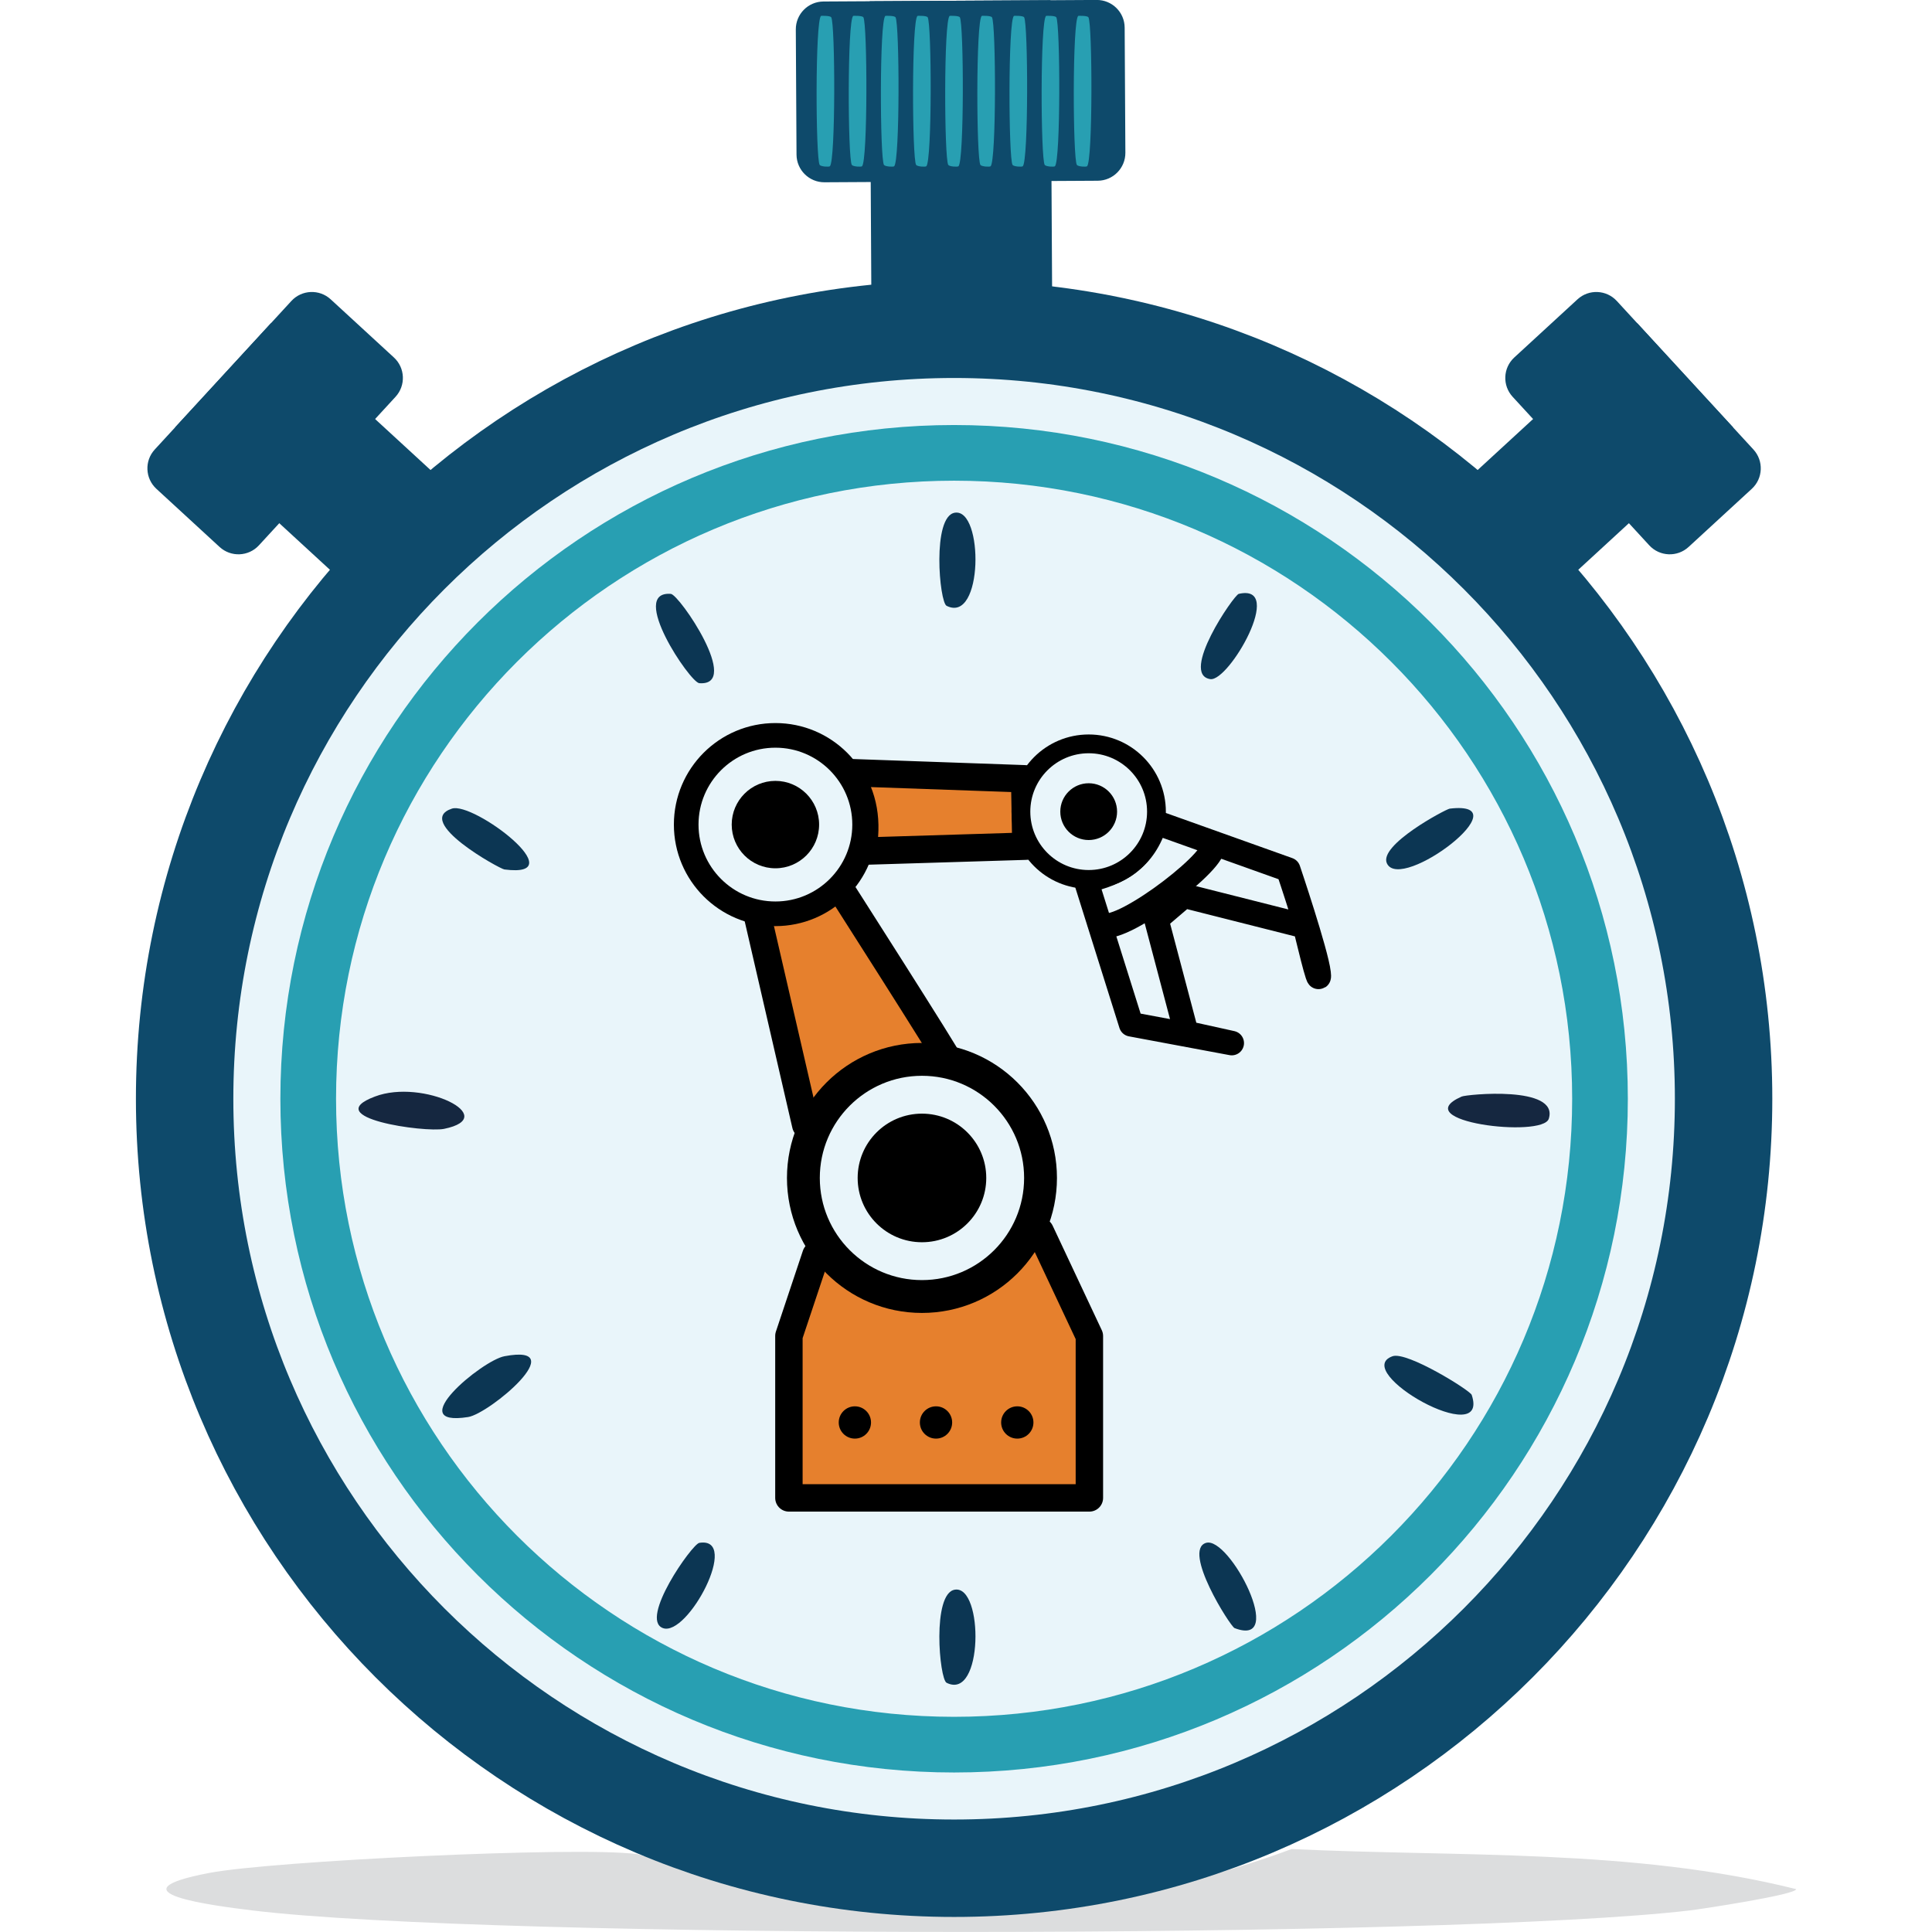
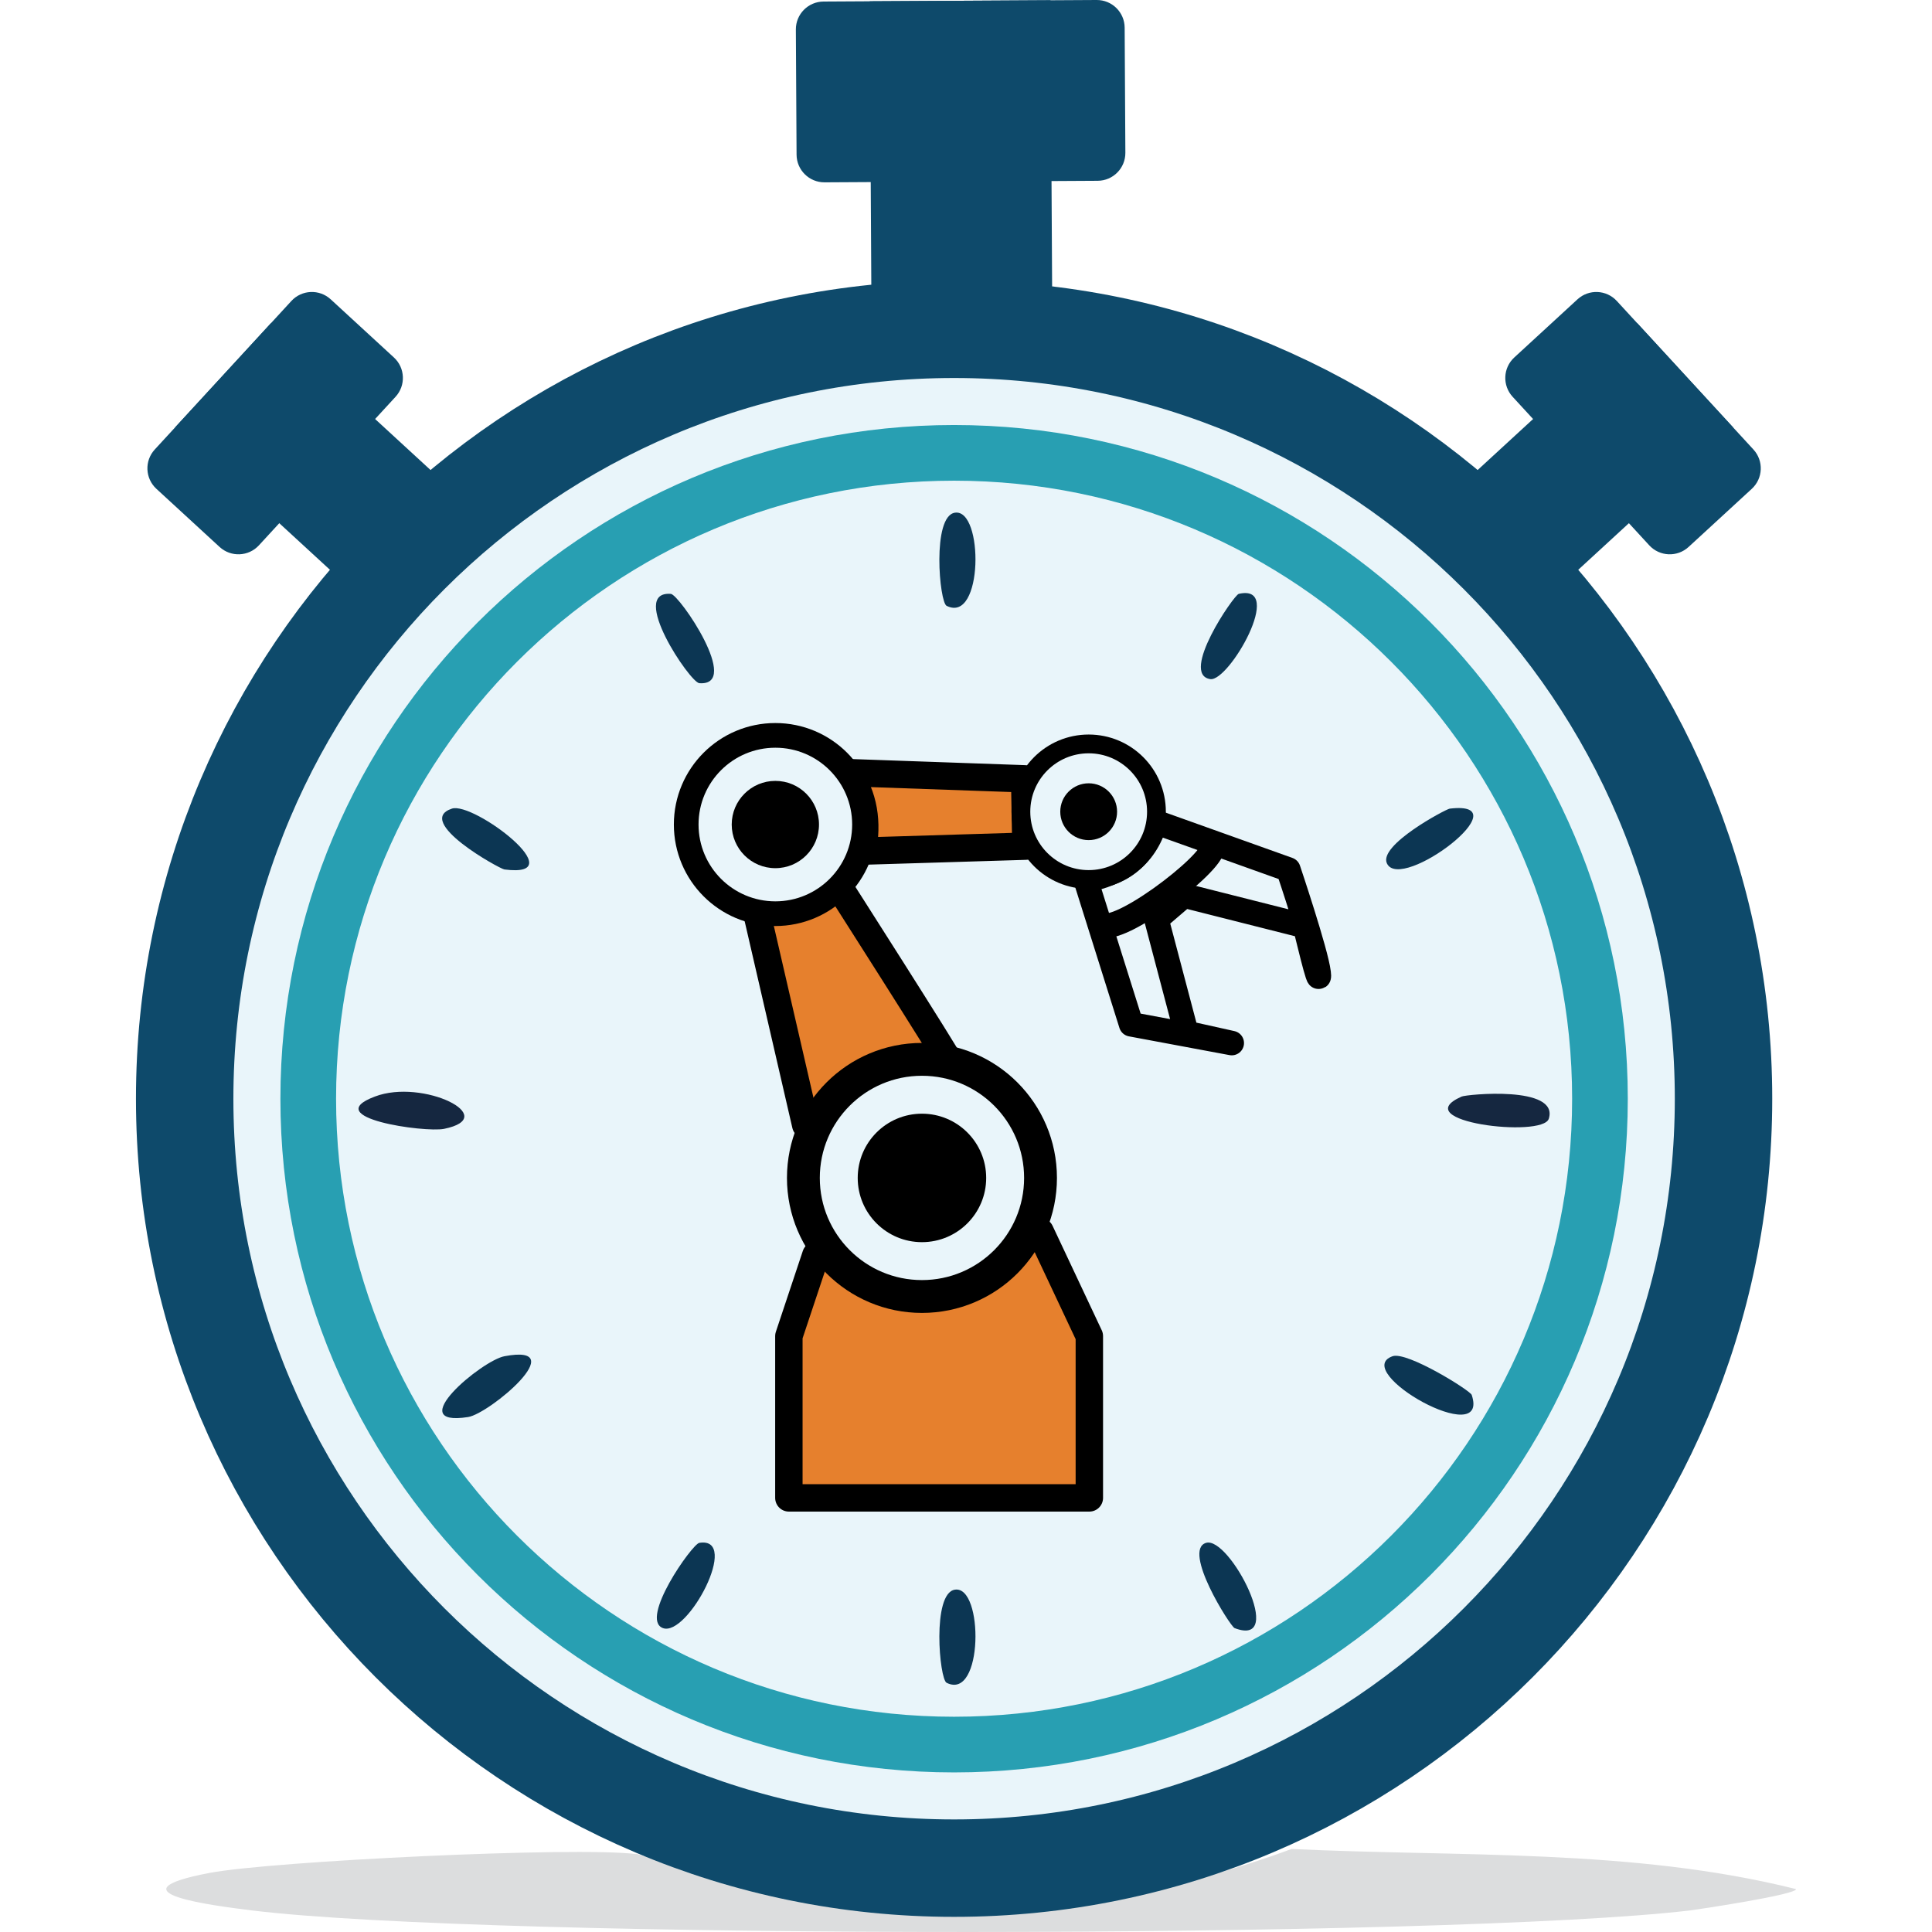
<svg xmlns="http://www.w3.org/2000/svg" width="512" height="512" viewBox="0 0 135.467 135.467" version="1.1" id="svg1" xml:space="preserve">
  <defs id="defs1" />
  <g id="layer1">
-     <g id="g1" transform="matrix(9.758377,0,0,9.758377,-151.5807,-143.1461)">
-       <path class="cls-109" d="m 20.104,27.989 c 1.564,0.471 3.162,0.542 4.71,-0.034 1.206,0.058 2.453,-0.005 3.625,0.288 0.005,0.04 -0.699,0.146 -0.762,0.153 -1.73,0.204 -8.62,0.209 -10.332,0 -0.275,-0.034 -1.042,-0.13 -0.304,-0.27 0.45,-0.085 2.625,-0.191 3.067,-0.135 z" id="path44" style="fill:#dcddde;stroke-width:0.265" />
-       <ellipse style="fill:#e9f5fa;fill-opacity:1;stroke:#0e4a6b;stroke-width:0.7;stroke-linejoin:bevel;stroke-dasharray:none;stroke-opacity:1" id="ellipse44" cx="22.389" cy="22.564" rx="5.529" ry="5.529" />
-       <circle style="fill:#e9f5fa;fill-opacity:1;stroke:#289fb2;stroke-width:0.4;stroke-linejoin:bevel;stroke-dasharray:none;stroke-opacity:1" id="circle44" cx="22.389" cy="22.564" r="4.641" />
-       <g id="g57" transform="matrix(0.8601991,0,0,0.8601991,-68.91461,-188.5799)">
-         <path class="cls-122" d="m 106.149,240.564 c 0.241,-0.037 0.238,0.931 -0.069,0.778 -0.061,-0.029 -0.124,-0.749 0.069,-0.778 z" id="path46" style="fill:#0c3653;stroke-width:0.265" />
-         <path class="cls-122" d="m 102.387,247.61 c 0.574,-0.108 -0.124,0.479 -0.304,0.508 -0.556,0.087 0.116,-0.474 0.304,-0.508 z" id="path47" style="fill:#0c3653;stroke-width:0.265" />
-         <path class="cls-122" d="m 109.805,247.61 c 0.122,-0.042 0.648,0.286 0.661,0.323 0.156,0.468 -1.019,-0.196 -0.661,-0.323 z" id="path48" style="fill:#0c3653;stroke-width:0.265" />
-         <path class="cls-122" d="m 104.014,249.169 c 0.349,-0.056 -0.098,0.788 -0.304,0.712 -0.198,-0.074 0.243,-0.701 0.304,-0.712 z" id="path49" style="fill:#0c3653;stroke-width:0.265" />
-         <path class="cls-122" d="m 108.247,249.169 c 0.196,-0.058 0.68,0.881 0.238,0.712 -0.037,-0.016 -0.439,-0.651 -0.238,-0.712 z" id="path50" style="fill:#0c3653;stroke-width:0.265" />
-         <path class="cls-7" d="m 101.304,245.441 c 0.4,-0.153 1.061,0.172 0.577,0.27 -0.161,0.032 -1.048,-0.093 -0.577,-0.27 z" id="path51" style="fill:#152740;stroke-width:0.265" />
-         <path class="cls-122" d="m 110.282,243.036 c 0.619,-0.074 -0.407,0.704 -0.524,0.458 -0.074,-0.153 0.489,-0.452 0.524,-0.458 z" id="path52" style="fill:#0c3653;stroke-width:0.265" />
-         <path class="cls-122" d="m 101.947,243.036 c 0.18,-0.061 1.032,0.585 0.439,0.508 -0.04,-0.005 -0.757,-0.402 -0.439,-0.508 z" id="path53" style="fill:#0c3653;stroke-width:0.265" />
-         <path class="cls-122" d="m 103.776,241.242 c 0.071,0.005 0.595,0.773 0.238,0.746 -0.077,-0.005 -0.595,-0.773 -0.238,-0.746 z" id="path54" style="fill:#0c3653;stroke-width:0.265" />
-         <path class="cls-7" d="m 110.382,245.441 c 0.04,-0.018 0.815,-0.095 0.728,0.185 -0.05,0.164 -1.201,0.024 -0.728,-0.185 z" id="path55" style="fill:#152740;stroke-width:0.265" />
-         <path class="cls-122" d="m 108.52,241.242 c 0.392,-0.09 -0.082,0.736 -0.238,0.712 -0.257,-0.04 0.196,-0.701 0.238,-0.712 z" id="path56" style="fill:#0c3653;stroke-width:0.265" />
-         <path class="cls-122" d="m 106.149,249.56 c 0.241,-0.037 0.238,0.931 -0.069,0.778 -0.061,-0.029 -0.124,-0.749 0.069,-0.778 z" id="path57" style="fill:#0c3653;stroke-width:0.265" />
-       </g>
-       <path style="fill:#e6802d;fill-opacity:1;stroke:#000000;stroke-width:0.197;stroke-linecap:round;stroke-linejoin:round;stroke-dasharray:none" d="m 20.955,21.157 0.368,1.595 c 0,0 1.048,-0.403 1.039,-0.439 -0.009,-0.036 -0.834,-1.326 -0.834,-1.326 z" id="path11" />
-       <path style="fill:#e6802d;fill-opacity:1;stroke:#000000;stroke-width:0.197;stroke-linecap:round;stroke-linejoin:round;stroke-dasharray:none" d="m 21.73,20.785 1.175,-0.036 -0.009,-0.484 -1.273,-0.045 c 0.121,0.171 0.146,0.36 0.107,0.564 z" id="path12" />
-       <path style="fill:none;stroke:#000000;stroke-width:0.176;stroke-linecap:round;stroke-linejoin:round;stroke-dasharray:none" d="m 23.336,20.995 0.325,1.034 0.723,0.135 -0.326,-0.072 -0.216,-0.817 0.199,-0.17 0.87,0.22 c 0,0 0.114,0.484 0.097,0.336 -0.017,-0.148 -0.218,-0.743 -0.218,-0.743 l -0.955,-0.341 c -0.076,0.263 -0.264,0.37 -0.499,0.42 z" id="path9" />
-       <path style="fill:none;stroke:#000000;stroke-width:0.176;stroke-linecap:round;stroke-linejoin:round;stroke-dasharray:none" d="m 23.434,21.297 c 0.07,0.146 0.832,-0.428 0.812,-0.545" id="path10" />
-       <circle style="fill:#e9f5fa;fill-opacity:1;stroke:#000000;stroke-width:0.135;stroke-linecap:round;stroke-linejoin:round;stroke-dasharray:none" id="circle9" cx="23.356" cy="20.501" r="0.487" />
-       <circle style="fill:#e9f5fa;fill-opacity:1;stroke:#000000;stroke-width:0.177;stroke-linejoin:bevel;stroke-dasharray:none" id="circle7" cx="21.105" cy="20.594" r="0.641" />
-       <circle style="fill:#000000;stroke-width:0;stroke-linejoin:bevel" id="path1" cx="21.105" cy="20.594" r="0.314" />
-       <circle style="fill:#000000;stroke-width:0;stroke-linejoin:bevel" id="circle1" cx="23.356" cy="20.501" r="0.204" />
-       <circle style="fill:none;stroke:#000000;stroke-width:0;stroke-linejoin:bevel" id="circle2" cx="21.079" cy="20.606" r="0.852" />
-       <path style="fill:#e6802d;fill-opacity:1;stroke:#000000;stroke-width:0.197;stroke-linecap:round;stroke-linejoin:round;stroke-dasharray:none" d="m 21.202,24.269 v 1.163 h 2.159 v -1.163 l -0.353,-0.751 -1.612,0.169 -0.194,0.581" id="path13" />
-       <circle style="fill:#e9f5fa;fill-opacity:1;stroke:#000000;stroke-width:0.236;stroke-linejoin:bevel;stroke-dasharray:none" id="circle3" cx="22.158" cy="23.133" r="0.852" />
-       <circle style="fill:#000000;stroke-width:0;stroke-linejoin:bevel" id="circle6" cx="22.158" cy="23.133" r="0.462" />
-       <g id="g61" transform="translate(-68.62185,-205.2102)">
-         <rect style="fill:#0e4a6b;fill-opacity:1;stroke:none;stroke-width:0;stroke-linejoin:bevel;stroke-dasharray:none;stroke-opacity:1" id="rect60" width="1.85" height="1.017" x="228.059" y="79.83" transform="rotate(47.39169)" ry="0.2" />
-         <rect style="fill:#0e4a6b;fill-opacity:1;stroke:none;stroke-width:0;stroke-linejoin:bevel;stroke-dasharray:none;stroke-opacity:1" id="rect61" width="1.85" height="1.017" x="79.83" y="-229.493" transform="rotate(137.3917)" />
-       </g>
-       <g id="g63" transform="matrix(-1,0,0,1,113.3996,-205.2102)">
-         <rect style="fill:#0e4a6b;fill-opacity:1;stroke:none;stroke-width:0;stroke-linejoin:bevel;stroke-dasharray:none;stroke-opacity:1" id="rect62" width="1.85" height="1.017" x="228.059" y="79.83" transform="rotate(47.39169)" ry="0.2" />
-         <rect style="fill:#0e4a6b;fill-opacity:1;stroke:none;stroke-width:0;stroke-linejoin:bevel;stroke-dasharray:none;stroke-opacity:1" id="rect63" width="1.85" height="1.017" x="79.83" y="-229.493" transform="rotate(137.3917)" />
-       </g>
-       <rect style="fill:#0e4a6b;fill-opacity:1;stroke:none;stroke-width:0;stroke-linejoin:bevel;stroke-dasharray:none;stroke-opacity:1" id="rect64" width="2.363" height="1.299" x="21.167" y="14.801" transform="rotate(-0.3243058)" ry="0.2" />
-       <rect style="fill:#0e4a6b;fill-opacity:1;stroke:none;stroke-width:0;stroke-linejoin:bevel;stroke-dasharray:none;stroke-opacity:1" id="rect65" width="2.363" height="1.299" x="14.801" y="-22.998" transform="rotate(89.67569)" />
-       <path class="cls-28" d="m 21.433,14.783 c 0,0 0.063,-0.003 0.073,0.01 0.029,0.045 0.032,1.038 -0.01,1.071 -0.007,0.005 -0.063,0.003 -0.073,-0.01 -0.029,-0.045 -0.033,-1.038 0.01,-1.071 z" id="path65" style="fill:#289fb2;fill-opacity:1;stroke-width:0.162" />
-       <path class="cls-28" d="m 21.895,14.783 c 0,0 0.063,-0.003 0.073,0.01 0.029,0.045 0.032,1.038 -0.01,1.071 -0.007,0.005 -0.063,0.003 -0.073,-0.01 -0.029,-0.045 -0.033,-1.038 0.01,-1.071 z" id="path66" style="fill:#289fb2;fill-opacity:1;stroke-width:0.162" />
-       <path class="cls-28" d="m 22.588,14.783 c 0,0 0.063,-0.003 0.073,0.01 0.029,0.045 0.032,1.038 -0.01,1.071 -0.007,0.005 -0.063,0.003 -0.073,-0.01 -0.029,-0.045 -0.033,-1.038 0.01,-1.071 z" id="path67" style="fill:#289fb2;fill-opacity:1;stroke-width:0.162" />
-       <path class="cls-28" d="m 22.819,14.783 c 0,0 0.063,-0.003 0.073,0.01 0.029,0.045 0.032,1.038 -0.01,1.071 -0.007,0.005 -0.063,0.003 -0.073,-0.01 -0.029,-0.045 -0.033,-1.038 0.01,-1.071 z" id="path68" style="fill:#289fb2;fill-opacity:1;stroke-width:0.162" />
-       <path class="cls-28" d="m 23.05,14.783 c 0,0 0.063,-0.003 0.073,0.01 0.029,0.045 0.032,1.038 -0.01,1.071 -0.007,0.005 -0.063,0.003 -0.073,-0.01 -0.029,-0.045 -0.033,-1.038 0.01,-1.071 z" id="path69" style="fill:#289fb2;fill-opacity:1;stroke-width:0.162" />
-       <path class="cls-28" d="m 23.281,14.783 c 0,0 0.063,-0.003 0.073,0.01 0.029,0.045 0.032,1.038 -0.01,1.071 -0.007,0.005 -0.063,0.003 -0.073,-0.01 -0.029,-0.045 -0.033,-1.038 0.01,-1.071 z" id="path70" style="fill:#289fb2;fill-opacity:1;stroke-width:0.162" />
-       <path class="cls-28" d="m 22.126,14.783 c 0,0 0.063,-0.003 0.073,0.01 0.029,0.045 0.032,1.038 -0.01,1.071 -0.007,0.005 -0.063,0.003 -0.073,-0.01 -0.029,-0.045 -0.033,-1.038 0.01,-1.071 z" id="path71" style="fill:#289fb2;fill-opacity:1;stroke-width:0.162" />
-       <path class="cls-28" d="m 21.664,14.783 c 0,0 0.063,-0.003 0.073,0.01 0.029,0.045 0.032,1.038 -0.01,1.071 -0.007,0.005 -0.063,0.003 -0.073,-0.01 -0.029,-0.045 -0.033,-1.038 0.01,-1.071 z" id="path72" style="fill:#289fb2;fill-opacity:1;stroke-width:0.162" />
-       <path class="cls-28" d="m 22.357,14.783 c 0,0 0.063,-0.003 0.073,0.01 0.029,0.045 0.032,1.038 -0.01,1.071 -0.007,0.005 -0.063,0.003 -0.073,-0.01 -0.029,-0.045 -0.033,-1.038 0.01,-1.071 z" id="path73" style="fill:#289fb2;fill-opacity:1;stroke-width:0.162" />
-       <circle style="fill:#000000;stroke-width:0;stroke-linejoin:bevel" id="circle73" cx="21.676" cy="24.89" r="0.116" />
-       <circle style="fill:#000000;stroke-width:0;stroke-linejoin:bevel" id="circle74" cx="22.259" cy="24.89" r="0.116" />
-       <circle style="fill:#000000;stroke-width:0;stroke-linejoin:bevel" id="circle75" cx="22.843" cy="24.89" r="0.116" />
+     <path class="cls-109" d="m 44.603,129.98 c 15.259,4.596 30.854,5.293 45.958,-0.336 11.773,0.568 23.934,-0.049 35.372,2.814 0.049,0.387 -6.816,1.42 -7.436,1.498 -16.886,1.988 -84.118,2.04 -100.823,0 -2.685,-0.336 -10.173,-1.265 -2.969,-2.634 4.389,-0.827 25.613,-1.859 29.924,-1.317 z" id="path44" style="fill:#dcddde;stroke-width:2.582" />
+     <ellipse style="fill:#e9f5fa;fill-opacity:1;stroke:#0e4a6b;stroke-width:6.831;stroke-linejoin:bevel;stroke-dasharray:none;stroke-opacity:1" id="ellipse44" cx="66.899" cy="77.039" rx="53.95" ry="53.95" />
+     <circle style="fill:#e9f5fa;fill-opacity:1;stroke:#289fb2;stroke-width:3.903;stroke-linejoin:bevel;stroke-dasharray:none;stroke-opacity:1" id="circle44" cx="66.899" cy="77.039" r="45.286" />
+     <g id="g57" transform="matrix(8.394147,0,0,8.394147,-824.0754,-1983.38)">
+       <path class="cls-122" d="m 106.149,240.564 c 0.241,-0.037 0.238,0.931 -0.069,0.778 -0.061,-0.029 -0.124,-0.749 0.069,-0.778 z" id="path46" style="fill:#0c3653;stroke-width:0.265" />
+       <path class="cls-122" d="m 102.387,247.61 c 0.574,-0.108 -0.124,0.479 -0.304,0.508 -0.556,0.087 0.116,-0.474 0.304,-0.508 z" id="path47" style="fill:#0c3653;stroke-width:0.265" />
+       <path class="cls-122" d="m 109.805,247.61 c 0.122,-0.042 0.648,0.286 0.661,0.323 0.156,0.468 -1.019,-0.196 -0.661,-0.323 z" id="path48" style="fill:#0c3653;stroke-width:0.265" />
+       <path class="cls-122" d="m 104.014,249.169 c 0.349,-0.056 -0.098,0.788 -0.304,0.712 -0.198,-0.074 0.243,-0.701 0.304,-0.712 z" id="path49" style="fill:#0c3653;stroke-width:0.265" />
+       <path class="cls-122" d="m 108.247,249.169 c 0.196,-0.058 0.68,0.881 0.238,0.712 -0.037,-0.016 -0.439,-0.651 -0.238,-0.712 z" id="path50" style="fill:#0c3653;stroke-width:0.265" />
+       <path class="cls-7" d="m 101.304,245.441 c 0.4,-0.153 1.061,0.172 0.577,0.27 -0.161,0.032 -1.048,-0.093 -0.577,-0.27 z" id="path51" style="fill:#152740;stroke-width:0.265" />
+       <path class="cls-122" d="m 110.282,243.036 c 0.619,-0.074 -0.407,0.704 -0.524,0.458 -0.074,-0.153 0.489,-0.452 0.524,-0.458 z" id="path52" style="fill:#0c3653;stroke-width:0.265" />
+       <path class="cls-122" d="m 101.947,243.036 c 0.18,-0.061 1.032,0.585 0.439,0.508 -0.04,-0.005 -0.757,-0.402 -0.439,-0.508 z" id="path53" style="fill:#0c3653;stroke-width:0.265" />
+       <path class="cls-122" d="m 103.776,241.242 c 0.071,0.005 0.595,0.773 0.238,0.746 -0.077,-0.005 -0.595,-0.773 -0.238,-0.746 z" id="path54" style="fill:#0c3653;stroke-width:0.265" />
+       <path class="cls-7" d="m 110.382,245.441 c 0.04,-0.018 0.815,-0.095 0.728,0.185 -0.05,0.164 -1.201,0.024 -0.728,-0.185 z" id="path55" style="fill:#152740;stroke-width:0.265" />
+       <path class="cls-122" d="m 108.52,241.242 c 0.392,-0.09 -0.082,0.736 -0.238,0.712 -0.257,-0.04 0.196,-0.701 0.238,-0.712 z" id="path56" style="fill:#0c3653;stroke-width:0.265" />
+       <path class="cls-122" d="m 106.149,249.56 c 0.241,-0.037 0.238,0.931 -0.069,0.778 -0.061,-0.029 -0.124,-0.749 0.069,-0.778 z" id="path57" style="fill:#0c3653;stroke-width:0.265" />
    </g>
+     <path style="fill:#e6802d;fill-opacity:1;stroke:#000000;stroke-width:1.919;stroke-linecap:round;stroke-linejoin:round;stroke-dasharray:none" d="m 52.902,63.311 3.592,15.566 c 0,0 10.228,-3.934 10.141,-4.284 -0.088,-0.349 -8.138,-12.944 -8.138,-12.944 z" id="path11" />
+     <path style="fill:#e6802d;fill-opacity:1;stroke:#000000;stroke-width:1.919;stroke-linecap:round;stroke-linejoin:round;stroke-dasharray:none" d="m 60.469,59.679 11.464,-0.349 -0.088,-4.721 -12.42,-0.437 c 1.182,1.667 1.427,3.511 1.044,5.508 z" id="path12" />
+     <path style="fill:none;stroke:#000000;stroke-width:1.719;stroke-linecap:round;stroke-linejoin:round;stroke-dasharray:none" d="m 76.141,61.732 3.172,10.089 7.054,1.316 -3.177,-0.707 -2.104,-7.975 1.938,-1.661 8.487,2.146 c 0,0 1.115,4.719 0.949,3.279 -0.166,-1.44 -2.125,-7.253 -2.125,-7.253 l -9.319,-3.332 c -0.737,2.563 -2.575,3.615 -4.873,4.098 z" id="path9" />
+     <path style="fill:none;stroke:#000000;stroke-width:1.719;stroke-linecap:round;stroke-linejoin:round;stroke-dasharray:none" d="m 77.097,64.676 c 0.685,1.425 8.12,-4.18 7.919,-5.317" id="path10" />
+     <circle style="fill:#e9f5fa;fill-opacity:1;stroke:#000000;stroke-width:1.317;stroke-linecap:round;stroke-linejoin:round;stroke-dasharray:none" id="circle9" cx="76.335" cy="56.915" r="4.753" />
+     <circle style="fill:#e9f5fa;fill-opacity:1;stroke:#000000;stroke-width:1.731;stroke-linejoin:bevel;stroke-dasharray:none" id="circle7" cx="54.366" cy="57.814" r="6.251" />
+     <circle style="fill:#000000;stroke-width:0;stroke-linejoin:bevel" id="path1" cx="54.366" cy="57.814" r="3.06" />
+     <circle style="fill:#000000;stroke-width:0;stroke-linejoin:bevel" id="circle1" cx="76.335" cy="56.915" r="1.992" />
+     <circle style="fill:none;stroke:#000000;stroke-width:0;stroke-linejoin:bevel" id="circle2" cx="54.119" cy="57.937" r="8.314" />
+     <path style="fill:#e6802d;fill-opacity:1;stroke:#000000;stroke-width:1.922;stroke-linecap:round;stroke-linejoin:round;stroke-dasharray:none" d="M 55.314,93.684 V 105.028 H 76.382 V 93.684 l -3.447,-7.324 -15.73,1.652 -1.891,5.672" id="path13" />
+     <circle style="fill:#e9f5fa;fill-opacity:1;stroke:#000000;stroke-width:2.303;stroke-linejoin:bevel;stroke-dasharray:none" id="circle3" cx="64.645" cy="82.593" r="8.314" />
+     <circle style="fill:#000000;stroke-width:0;stroke-linejoin:bevel" id="circle6" cx="64.645" cy="82.593" r="4.504" />
+     <g id="g61" transform="matrix(9.758377,0,0,9.758377,-821.2186,-2145.665)">
+       <rect style="fill:#0e4a6b;fill-opacity:1;stroke:none;stroke-width:0;stroke-linejoin:bevel;stroke-dasharray:none;stroke-opacity:1" id="rect60" width="1.85" height="1.017" x="228.059" y="79.83" transform="rotate(47.39169)" ry="0.2" />
+       <rect style="fill:#0e4a6b;fill-opacity:1;stroke:none;stroke-width:0;stroke-linejoin:bevel;stroke-dasharray:none;stroke-opacity:1" id="rect61" width="1.85" height="1.017" x="79.83" y="-229.493" transform="rotate(137.3917)" />
+     </g>
+     <g id="g63" transform="matrix(-9.758377,0,0,9.758377,955.0156,-2145.665)">
+       <rect style="fill:#0e4a6b;fill-opacity:1;stroke:none;stroke-width:0;stroke-linejoin:bevel;stroke-dasharray:none;stroke-opacity:1" id="rect62" width="1.85" height="1.017" x="228.059" y="79.83" transform="rotate(47.39169)" ry="0.2" />
+       <rect style="fill:#0e4a6b;fill-opacity:1;stroke:none;stroke-width:0;stroke-linejoin:bevel;stroke-dasharray:none;stroke-opacity:1" id="rect63" width="1.85" height="1.017" x="79.83" y="-229.493" transform="rotate(137.3917)" />
+     </g>
+     <rect style="fill:#0e4a6b;fill-opacity:1;stroke:none;stroke-width:0;stroke-linejoin:bevel;stroke-dasharray:none;stroke-opacity:1" id="rect64" width="23.055" height="12.677" x="55.791" y="0.435" transform="rotate(-0.3243058)" ry="1.952" />
+     <rect style="fill:#0e4a6b;fill-opacity:1;stroke:none;stroke-width:0;stroke-linejoin:bevel;stroke-dasharray:none;stroke-opacity:1" id="rect65" width="23.055" height="12.677" x="0.435" y="-73.657" transform="rotate(89.67569)" />
  </g>
</svg>
